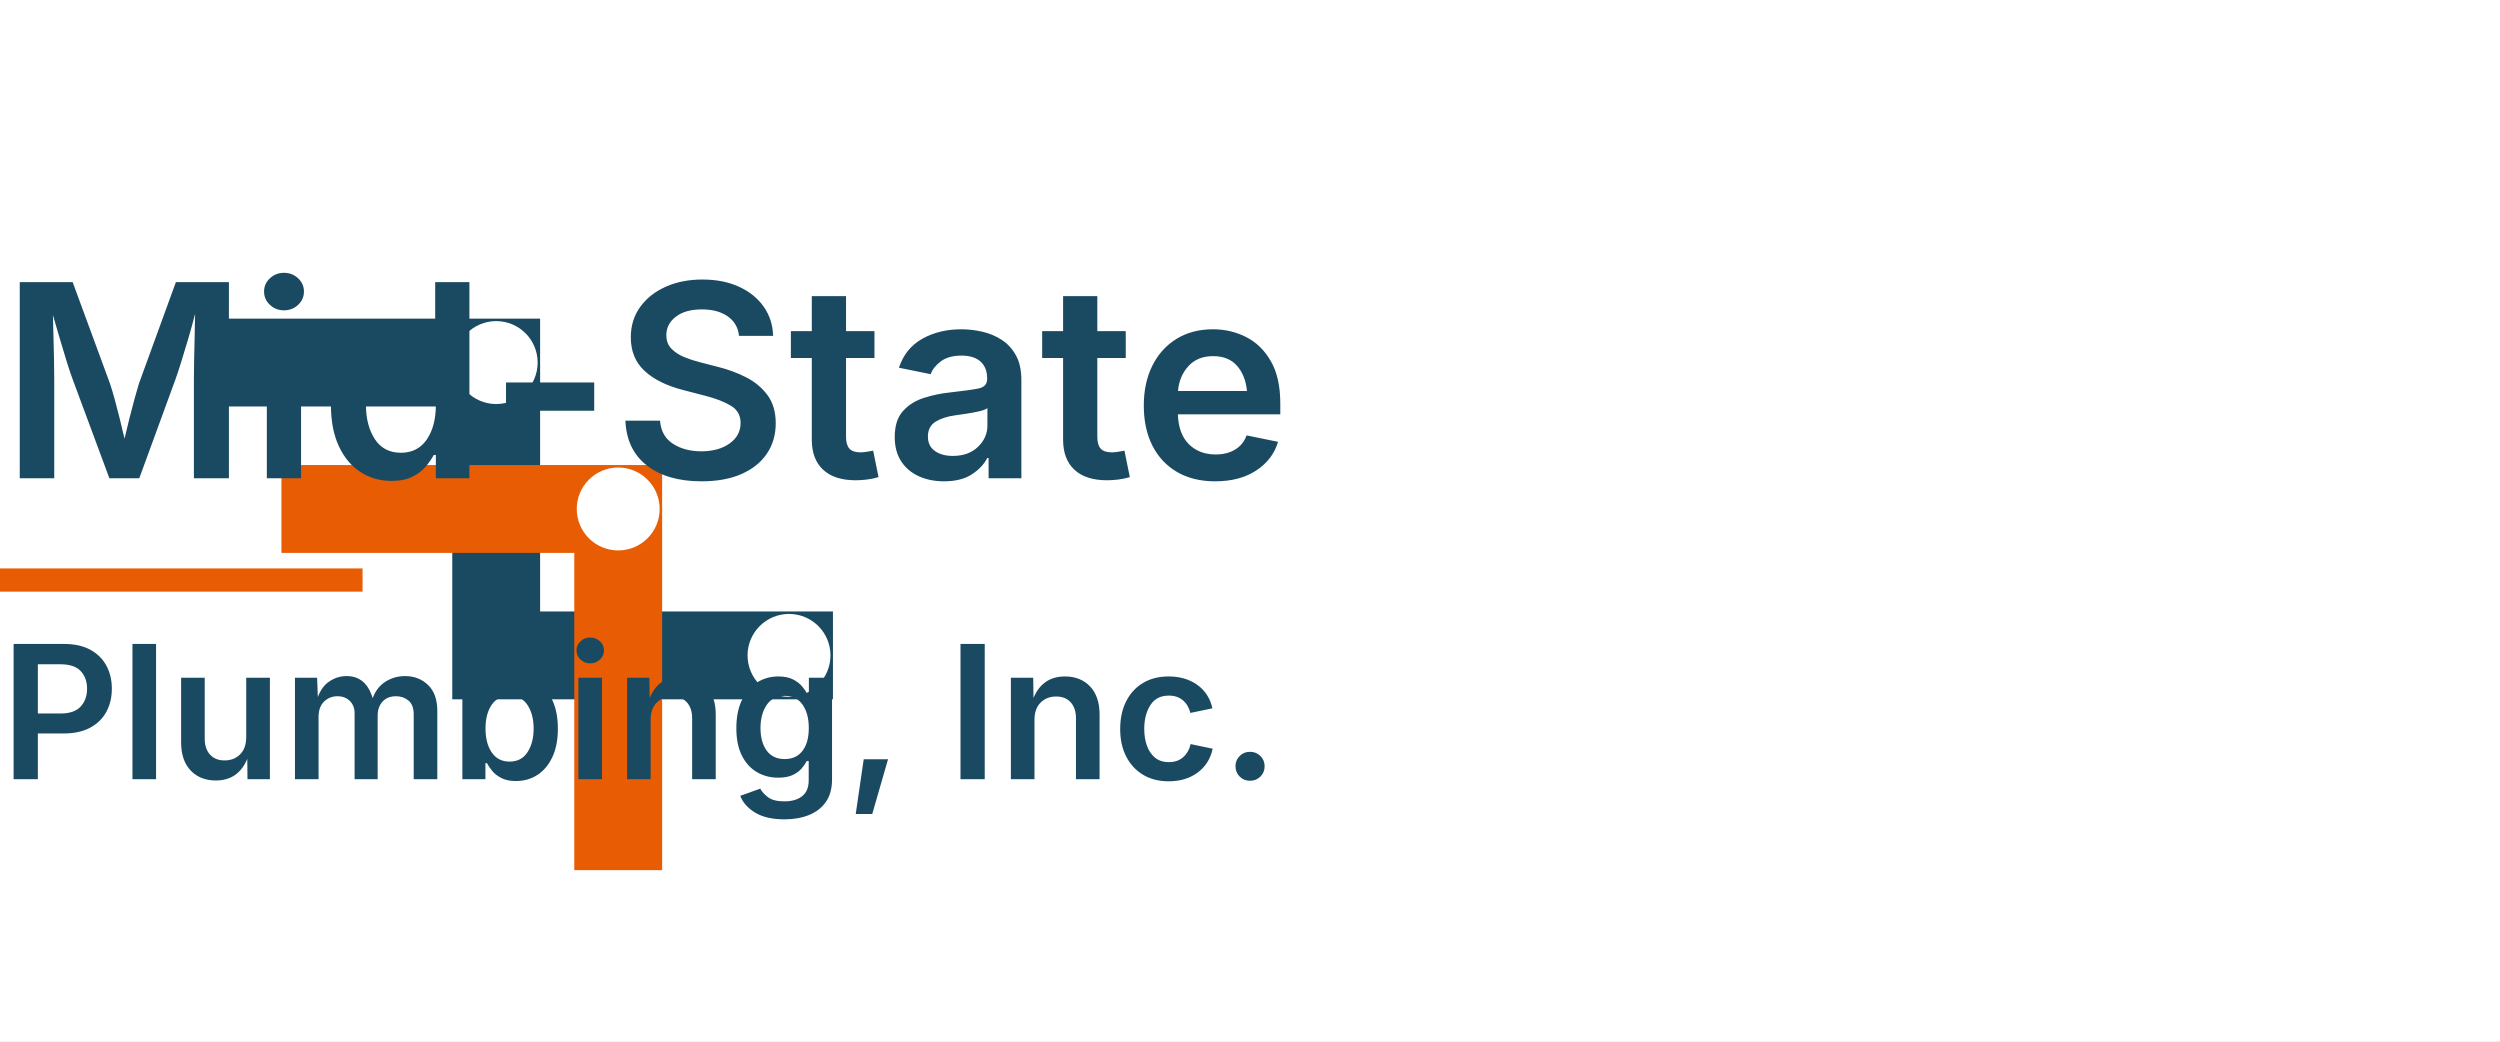
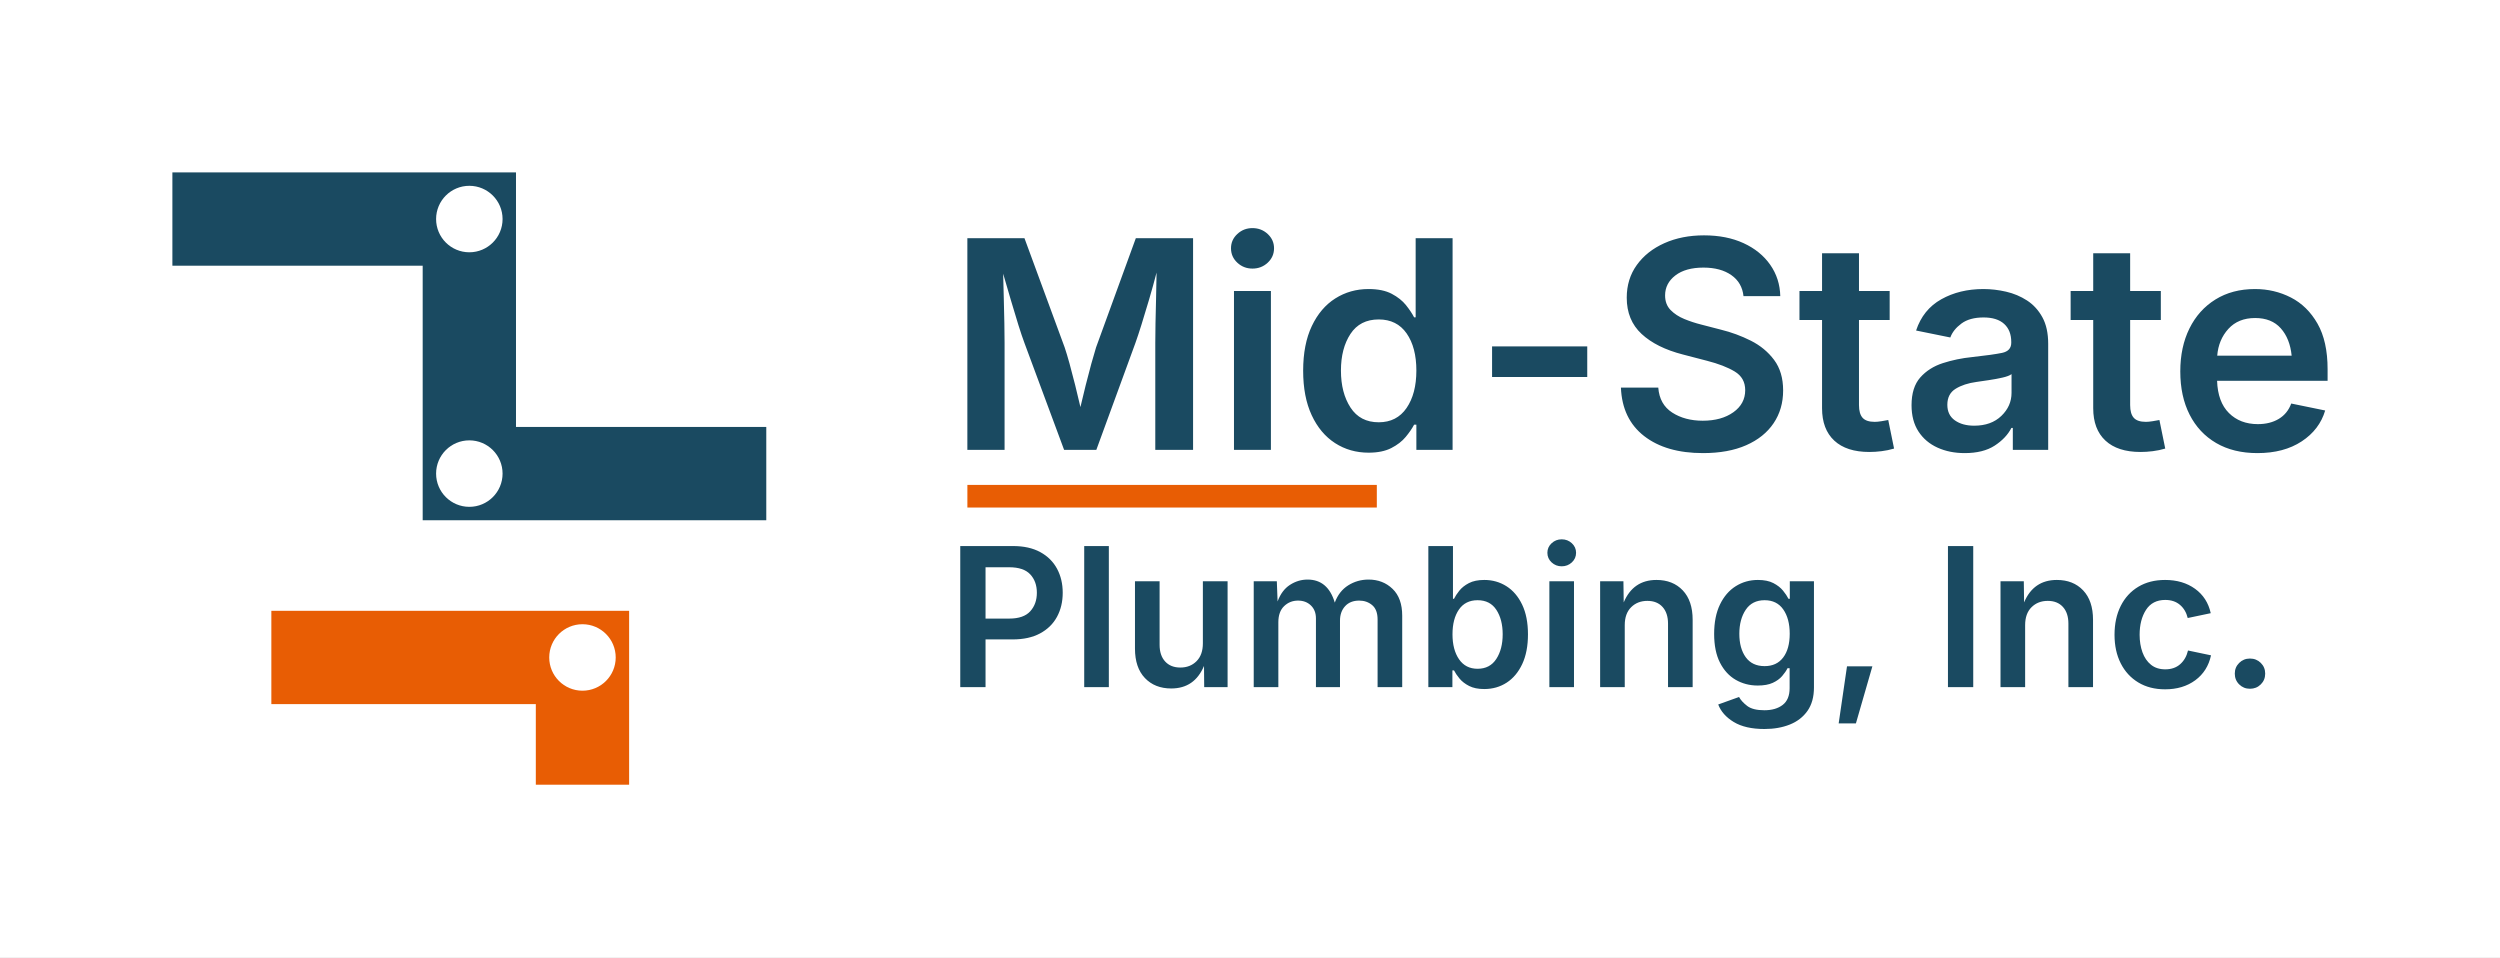
- <svg xmlns="http://www.w3.org/2000/svg" viewBox="0 0 537.85 224.00" width="1200" height="499.77" role="img" aria-label="Mid-State Plumbing, Inc.">
+ <svg xmlns="http://www.w3.org/2000/svg" viewBox="0 0 464.06 177.66" width="1200" height="459.41" role="img" aria-label="Mid-State Plumbing, Inc.">
  <rect width="100%" height="100%" fill="#ffffff" />
-   <path fill="none" stroke="#1a4a61" stroke-width="18.90" stroke-linejoin="miter" stroke-linecap="square" d="M 51.62 78.00 H 106.75 V 141.00 H 169.75" />
-   <path fill="none" stroke="#E85D04" stroke-width="18.90" stroke-linejoin="miter" stroke-linecap="square" d="M 70.00 109.50 H 133.00 V 177.75" />
-   <circle cx="106.75" cy="78.00" r="8.92" fill="#ffffff" />
-   <circle cx="133.00" cy="109.50" r="8.92" fill="#ffffff" />
-   <circle cx="169.75" cy="141.00" r="8.92" fill="#ffffff" />
-   <g transform="translate(0 46.71)">
-     <path fill="#1a4a61" transform="translate(0.00 56.19)" d="M4.248 0.0V-42.197H15.633L23.647 -20.419Q24.072 -19.173 24.625 -17.176Q25.177 -15.18 25.743 -12.9Q26.31 -10.62 26.791 -8.524Q27.272 -10.592 27.839 -12.872Q28.405 -15.151 28.958 -17.148Q29.51 -19.145 29.906 -20.419L37.836 -42.197H49.249V0.0H41.716V-21.297Q41.716 -22.883 41.758 -25.219Q41.801 -27.556 41.872 -30.189Q41.942 -32.823 41.971 -35.344Q41.263 -32.625 40.47 -29.935Q39.677 -27.244 38.969 -24.979Q38.261 -22.713 37.751 -21.297L29.963 0.0H23.534L15.633 -21.297Q15.123 -22.656 14.429 -24.865Q13.735 -27.074 12.957 -29.736Q12.178 -32.398 11.385 -35.117Q11.441 -32.738 11.512 -30.147Q11.583 -27.556 11.625 -25.233Q11.668 -22.911 11.668 -21.297V0.0Z M57.405 0.0V-31.662H64.769V0.0ZM61.087 -36.137Q59.331 -36.137 58.071 -37.312Q56.811 -38.487 56.811 -40.187Q56.811 -41.857 58.071 -43.033Q59.331 -44.208 61.087 -44.208Q62.871 -44.208 64.131 -43.033Q65.392 -41.857 65.392 -40.187Q65.392 -38.487 64.131 -37.312Q62.871 -36.137 61.087 -36.137Z M84.253 0.566Q80.515 0.566 77.555 -1.345Q74.596 -3.257 72.896 -6.91Q71.197 -10.563 71.197 -15.774Q71.197 -21.042 72.925 -24.681Q74.652 -28.32 77.612 -30.189Q80.571 -32.059 84.225 -32.059Q87.057 -32.059 88.855 -31.11Q90.653 -30.161 91.701 -28.844Q92.749 -27.527 93.315 -26.423H93.627V-42.197H100.99V0.0H93.769V-5.013H93.315Q92.721 -3.88 91.645 -2.577Q90.568 -1.274 88.77 -0.354Q86.972 0.566 84.253 0.566ZM86.264 -5.494Q89.86 -5.494 91.814 -8.34Q93.769 -11.187 93.769 -15.803Q93.769 -20.419 91.829 -23.208Q89.889 -25.998 86.264 -25.998Q82.525 -25.998 80.628 -23.109Q78.73 -20.221 78.73 -15.803Q78.73 -11.356 80.642 -8.425Q82.554 -5.494 86.264 -5.494Z M127.838 -20.617V-14.528H108.863V-20.617Z M150.919 0.651Q143.556 0.651 139.18 -2.747Q134.805 -6.146 134.55 -12.404H141.998Q142.253 -9.062 144.773 -7.434Q147.294 -5.806 150.862 -5.806Q154.601 -5.806 156.965 -7.491Q159.33 -9.176 159.33 -11.895Q159.33 -14.358 157.234 -15.619Q155.139 -16.879 151.712 -17.757L146.926 -19.003Q141.63 -20.362 138.67 -23.109Q135.711 -25.856 135.711 -30.331Q135.711 -34.069 137.722 -36.859Q139.732 -39.648 143.216 -41.206Q146.699 -42.764 151.117 -42.764Q155.62 -42.764 159.004 -41.206Q162.389 -39.648 164.314 -36.901Q166.24 -34.154 166.325 -30.643H158.99Q158.707 -33.333 156.569 -34.834Q154.431 -36.335 151.004 -36.335Q147.436 -36.335 145.396 -34.763Q143.357 -33.191 143.357 -30.784Q143.357 -29.0 144.448 -27.881Q145.538 -26.763 147.195 -26.083Q148.852 -25.403 150.551 -24.979L154.487 -23.959Q157.603 -23.194 160.449 -21.764Q163.295 -20.334 165.093 -17.927Q166.892 -15.52 166.892 -11.838Q166.892 -8.128 164.994 -5.31Q163.097 -2.492 159.528 -0.92Q155.96 0.651 150.919 0.651Z M188.132 -31.662V-25.885H182.015V-8.921Q182.015 -7.193 182.737 -6.386Q183.459 -5.579 185.158 -5.579Q185.668 -5.579 186.489 -5.707Q187.311 -5.834 187.849 -5.947L189.01 -0.255Q187.792 0.113 186.518 0.269Q185.243 0.425 184.082 0.425Q179.522 0.425 177.087 -1.841Q174.651 -4.106 174.651 -8.298V-25.885H170.148V-31.662H174.651V-39.195H182.015V-31.662Z M203.085 0.651Q200.083 0.651 197.676 -0.439Q195.269 -1.529 193.881 -3.653Q192.493 -5.777 192.493 -8.893Q192.493 -12.461 194.235 -14.429Q195.977 -16.397 198.738 -17.29Q201.499 -18.182 204.558 -18.493Q208.692 -18.946 210.533 -19.329Q212.374 -19.711 212.374 -21.354V-21.495Q212.374 -23.817 210.958 -25.106Q209.542 -26.395 206.852 -26.395Q204.076 -26.395 202.434 -25.177Q200.791 -23.959 200.225 -22.401L193.399 -23.789Q194.787 -27.98 198.426 -30.02Q202.065 -32.059 206.823 -32.059Q209.061 -32.059 211.34 -31.535Q213.62 -31.011 215.518 -29.779Q217.415 -28.547 218.576 -26.437Q219.737 -24.327 219.737 -21.155V0.0H212.686V-4.361H212.402Q211.354 -2.322 209.061 -0.835Q206.767 0.651 203.085 0.651ZM204.982 -4.814Q208.381 -4.814 210.406 -6.769Q212.431 -8.723 212.431 -11.356V-15.095Q211.921 -14.698 210.618 -14.401Q209.315 -14.104 207.857 -13.891Q206.398 -13.679 205.436 -13.537Q202.943 -13.197 201.287 -12.178Q199.63 -11.158 199.63 -8.978Q199.63 -6.938 201.131 -5.876Q202.632 -4.814 204.982 -4.814Z M242.195 -31.662V-25.885H236.078V-8.921Q236.078 -7.193 236.8 -6.386Q237.522 -5.579 239.222 -5.579Q239.731 -5.579 240.553 -5.707Q241.374 -5.834 241.912 -5.947L243.073 -0.255Q241.855 0.113 240.581 0.269Q239.307 0.425 238.146 0.425Q233.586 0.425 231.15 -1.841Q228.715 -4.106 228.715 -8.298V-25.885H224.212V-31.662H228.715V-39.195H236.078V-31.662Z M261.453 0.651Q256.667 0.651 253.226 -1.359Q249.785 -3.37 247.93 -7.023Q246.075 -10.677 246.075 -15.633Q246.075 -20.504 247.902 -24.2Q249.729 -27.896 253.084 -29.977Q256.44 -32.059 260.972 -32.059Q264.823 -32.059 268.123 -30.374Q271.422 -28.688 273.433 -25.163Q275.443 -21.637 275.443 -16.086V-13.764H253.41Q253.552 -9.544 255.775 -7.335Q257.998 -5.126 261.538 -5.126Q263.974 -5.126 265.715 -6.174Q267.457 -7.222 268.193 -9.232L274.962 -7.845Q273.829 -4.021 270.275 -1.685Q266.721 0.651 261.453 0.651ZM253.438 -18.776H268.278Q267.938 -22.175 266.112 -24.228Q264.285 -26.281 261.0 -26.281Q257.63 -26.281 255.662 -24.115Q253.693 -21.948 253.438 -18.776Z" />
-     <rect x="0.00" y="75.58" width="78.00" height="5" fill="#E85D04" />
-     <path fill="#1a4a61" transform="translate(0.00 120.93)" d="M2.93 0.0V-29.102H13.809Q17.148 -29.102 19.434 -27.852Q21.719 -26.602 22.891 -24.424Q24.062 -22.246 24.062 -19.473Q24.062 -16.68 22.881 -14.502Q21.699 -12.324 19.395 -11.084Q17.09 -9.844 13.73 -9.844H8.145V0.0ZM8.145 -14.141H13.047Q15.996 -14.141 17.363 -15.645Q18.73 -17.148 18.73 -19.473Q18.73 -21.797 17.363 -23.262Q15.996 -24.727 13.008 -24.727H8.145Z M33.574 -29.102V0.0H28.496V-29.102Z M46.445 0.273Q43.066 0.273 41.016 -1.875Q38.965 -4.023 38.965 -7.949V-21.836H44.043V-8.73Q44.043 -6.543 45.186 -5.293Q46.328 -4.043 48.32 -4.043Q50.352 -4.043 51.66 -5.352Q52.969 -6.66 52.969 -9.043V-21.836H58.066V0.0H53.242L53.203 -4.375Q51.25 0.273 46.445 0.273Z M63.457 0.0V-21.836H68.223L68.379 -17.676Q69.238 -20.0 70.928 -21.094Q72.617 -22.188 74.57 -22.188Q78.75 -22.188 80.176 -17.441Q81.055 -19.805 82.949 -20.996Q84.844 -22.188 87.148 -22.188Q90.098 -22.188 92.09 -20.273Q94.082 -18.359 94.082 -14.727V0.0H89.004V-13.945Q89.004 -15.977 87.891 -16.914Q86.777 -17.852 85.215 -17.852Q83.359 -17.852 82.305 -16.699Q81.25 -15.547 81.25 -13.711V0.0H76.289V-14.18Q76.289 -15.84 75.254 -16.846Q74.219 -17.852 72.598 -17.852Q70.918 -17.852 69.727 -16.709Q68.535 -15.566 68.535 -13.379V0.0Z M110.996 0.391Q109.121 0.391 107.881 -0.244Q106.641 -0.879 105.898 -1.777Q105.156 -2.676 104.766 -3.457H104.434V0.0H99.473V-29.102H104.551V-18.223H104.766Q105.137 -18.984 105.859 -19.893Q106.582 -20.801 107.832 -21.455Q109.082 -22.109 111.016 -22.109Q113.535 -22.109 115.576 -20.82Q117.617 -19.531 118.818 -17.021Q120.02 -14.512 120.02 -10.879Q120.02 -7.285 118.838 -4.766Q117.656 -2.246 115.625 -0.928Q113.594 0.391 110.996 0.391ZM109.629 -3.789Q112.168 -3.789 113.486 -5.811Q114.805 -7.832 114.805 -10.898Q114.805 -13.945 113.506 -15.938Q112.207 -17.93 109.629 -17.93Q107.109 -17.93 105.781 -16.006Q104.453 -14.082 104.453 -10.898Q104.453 -7.715 105.801 -5.752Q107.148 -3.789 109.629 -3.789Z M124.434 0.0V-21.836H129.512V0.0ZM126.973 -24.922Q125.762 -24.922 124.893 -25.732Q124.023 -26.543 124.023 -27.715Q124.023 -28.867 124.893 -29.678Q125.762 -30.488 126.973 -30.488Q128.203 -30.488 129.072 -29.678Q129.941 -28.867 129.941 -27.715Q129.941 -26.543 129.072 -25.732Q128.203 -24.922 126.973 -24.922Z M139.98 -12.793V0.0H134.902V-21.836H139.707L139.766 -17.48Q141.719 -22.109 146.523 -22.109Q149.902 -22.109 151.943 -19.961Q153.984 -17.812 153.984 -13.887V0.0H148.906V-13.105Q148.906 -15.293 147.773 -16.543Q146.641 -17.793 144.648 -17.793Q142.617 -17.793 141.299 -16.484Q139.98 -15.176 139.98 -12.793Z M168.789 8.633Q164.844 8.633 162.461 7.188Q160.078 5.742 159.258 3.574L163.555 2.031Q164.062 2.969 165.225 3.867Q166.387 4.766 168.77 4.766Q171.133 4.766 172.559 3.662Q173.984 2.559 173.984 0.215V-3.906H173.555Q173.164 -3.125 172.441 -2.285Q171.719 -1.445 170.508 -0.889Q169.297 -0.332 167.402 -0.332Q164.902 -0.332 162.861 -1.514Q160.82 -2.695 159.619 -5.059Q158.418 -7.422 158.418 -10.977Q158.418 -14.551 159.619 -17.041Q160.82 -19.531 162.871 -20.82Q164.922 -22.109 167.441 -22.109Q169.375 -22.109 170.625 -21.465Q171.875 -20.82 172.617 -19.912Q173.359 -19.004 173.75 -18.223H174.023V-21.836H179.004V0.059Q179.004 2.988 177.676 4.883Q176.348 6.777 174.043 7.705Q171.738 8.633 168.789 8.633ZM168.828 -4.336Q171.309 -4.336 172.656 -6.113Q174.004 -7.891 174.004 -11.016Q174.004 -14.121 172.676 -16.025Q171.348 -17.93 168.828 -17.93Q166.25 -17.93 164.932 -15.957Q163.613 -13.984 163.613 -11.016Q163.613 -7.988 164.941 -6.162Q166.27 -4.336 168.828 -4.336Z M184.102 7.48 185.82 -4.297H191.055L187.656 7.48Z M211.855 -29.102V0.0H206.641V-29.102Z M222.559 -12.793V0.0H217.48V-21.836H222.285L222.344 -17.48Q224.297 -22.109 229.102 -22.109Q232.48 -22.109 234.521 -19.961Q236.562 -17.812 236.562 -13.887V0.0H231.484V-13.105Q231.484 -15.293 230.352 -16.543Q229.219 -17.793 227.227 -17.793Q225.195 -17.793 223.877 -16.484Q222.559 -15.176 222.559 -12.793Z M251.426 0.449Q248.242 0.449 245.898 -0.967Q243.555 -2.383 242.275 -4.912Q240.996 -7.441 240.996 -10.801Q240.996 -14.199 242.275 -16.748Q243.555 -19.297 245.898 -20.703Q248.242 -22.109 251.426 -22.109Q255.078 -22.109 257.607 -20.283Q260.137 -18.457 260.84 -15.254L256.094 -14.258Q255.684 -15.957 254.492 -16.973Q253.301 -17.988 251.465 -17.988Q248.809 -17.988 247.49 -15.938Q246.172 -13.887 246.172 -10.82Q246.172 -8.809 246.758 -7.188Q247.344 -5.566 248.516 -4.619Q249.688 -3.672 251.465 -3.672Q253.34 -3.672 254.541 -4.736Q255.742 -5.801 256.152 -7.559L260.898 -6.562Q260.195 -3.301 257.656 -1.426Q255.117 0.449 251.426 0.449Z M268.926 0.332Q267.617 0.332 266.709 -0.566Q265.801 -1.465 265.801 -2.793Q265.801 -4.102 266.709 -5.0Q267.617 -5.898 268.926 -5.898Q270.254 -5.898 271.162 -5.0Q272.07 -4.102 272.07 -2.793Q272.07 -1.465 271.162 -0.566Q270.254 0.332 268.926 0.332Z" />
+   <g transform="translate(3.12 4.96)">
+     <path fill="none" stroke="#1a4a61" stroke-width="17.32" stroke-linejoin="miter" stroke-linecap="butt" d="M 28.88 35.70 L 84.00 35.70 L 84.00 82.95 L 139.12 82.95" />
+     <path fill="none" stroke="#E85D04" stroke-width="17.32" stroke-linejoin="miter" stroke-linecap="butt" d="M 47.25 117.08 L 105.00 117.08 L 105.00 140.70" />
+     <circle cx="84.00" cy="35.70" r="6.17" fill="#ffffff" />
+     <circle cx="84.00" cy="82.95" r="6.17" fill="#ffffff" />
+     <circle cx="105.00" cy="117.08" r="6.17" fill="#ffffff" />
+   </g>
+   <g transform="translate(175.61 42.34)">
+     <path fill="#1a4a61" transform="translate(0 41.16)" d="M3.955 0.0V-39.287H14.555L22.017 -19.011Q22.412 -17.851 22.926 -15.992Q23.44 -14.133 23.968 -12.01Q24.495 -9.888 24.943 -7.937Q25.392 -9.861 25.919 -11.984Q26.446 -14.106 26.96 -15.965Q27.475 -17.824 27.844 -19.011L35.227 -39.287H45.853V0.0H38.839V-19.828Q38.839 -21.305 38.878 -23.48Q38.918 -25.655 38.984 -28.107Q39.05 -30.56 39.076 -32.906Q38.417 -30.375 37.679 -27.87Q36.94 -25.365 36.281 -23.256Q35.622 -21.146 35.147 -19.828L27.896 0.0H21.911L14.555 -19.828Q14.08 -21.094 13.434 -23.15Q12.788 -25.207 12.063 -27.686Q11.338 -30.164 10.6 -32.695Q10.652 -30.48 10.718 -28.068Q10.784 -25.655 10.824 -23.493Q10.863 -21.331 10.863 -19.828V0.0Z M53.446 0.0V-29.479H60.302V0.0ZM56.874 -33.645Q55.239 -33.645 54.066 -34.739Q52.893 -35.833 52.893 -37.415Q52.893 -38.971 54.066 -40.065Q55.239 -41.159 56.874 -41.159Q58.535 -41.159 59.708 -40.065Q60.882 -38.971 60.882 -37.415Q60.882 -35.833 59.708 -34.739Q58.535 -33.645 56.874 -33.645Z M78.442 0.527Q74.962 0.527 72.207 -1.252Q69.451 -3.032 67.869 -6.434Q66.287 -9.835 66.287 -14.687Q66.287 -19.591 67.896 -22.979Q69.504 -26.367 72.259 -28.107Q75.015 -29.848 78.416 -29.848Q81.053 -29.848 82.727 -28.964Q84.401 -28.081 85.377 -26.855Q86.353 -25.629 86.88 -24.601H87.17V-39.287H94.025V0.0H87.302V-4.667H86.88Q86.326 -3.612 85.324 -2.399Q84.322 -1.187 82.648 -0.33Q80.974 0.527 78.442 0.527ZM80.314 -5.115Q83.663 -5.115 85.482 -7.765Q87.302 -10.415 87.302 -14.713Q87.302 -19.011 85.496 -21.608Q83.689 -24.205 80.314 -24.205Q76.834 -24.205 75.067 -21.516Q73.301 -18.826 73.301 -14.713Q73.301 -10.573 75.081 -7.844Q76.86 -5.115 80.314 -5.115Z M119.021 -19.195V-13.526H101.355V-19.195Z M140.511 0.606Q133.655 0.606 129.582 -2.558Q125.508 -5.722 125.271 -11.549H132.205Q132.442 -8.438 134.789 -6.921Q137.136 -5.405 140.458 -5.405Q143.938 -5.405 146.14 -6.974Q148.342 -8.543 148.342 -11.074Q148.342 -13.368 146.391 -14.542Q144.439 -15.715 141.249 -16.532L136.793 -17.692Q131.862 -18.958 129.107 -21.516Q126.352 -24.073 126.352 -28.239Q126.352 -31.72 128.224 -34.317Q130.096 -36.914 133.339 -38.364Q136.582 -39.814 140.695 -39.814Q144.888 -39.814 148.039 -38.364Q151.189 -36.914 152.982 -34.356Q154.775 -31.799 154.854 -28.529H148.025Q147.762 -31.034 145.771 -32.432Q143.78 -33.829 140.59 -33.829Q137.268 -33.829 135.369 -32.366Q133.471 -30.902 133.471 -28.661Q133.471 -27.0 134.486 -25.958Q135.501 -24.917 137.043 -24.284Q138.586 -23.651 140.168 -23.256L143.833 -22.307Q146.733 -21.595 149.383 -20.263Q152.033 -18.932 153.708 -16.69Q155.382 -14.449 155.382 -11.021Q155.382 -7.567 153.615 -4.944Q151.849 -2.32 148.526 -0.857Q145.204 0.606 140.511 0.606Z M175.157 -29.479V-24.1H169.462V-8.306Q169.462 -6.697 170.134 -5.946Q170.807 -5.194 172.389 -5.194Q172.863 -5.194 173.628 -5.313Q174.393 -5.432 174.894 -5.537L175.975 -0.237Q174.841 0.105 173.654 0.25Q172.468 0.396 171.387 0.396Q167.142 0.396 164.874 -1.714Q162.606 -3.823 162.606 -7.726V-24.1H158.414V-29.479H162.606V-36.492H169.462V-29.479Z M189.079 0.606Q186.284 0.606 184.043 -0.409Q181.802 -1.424 180.51 -3.401Q179.218 -5.379 179.218 -8.279Q179.218 -11.602 180.839 -13.434Q182.461 -15.267 185.032 -16.097Q187.603 -16.928 190.45 -17.218Q194.3 -17.64 196.014 -17.996Q197.728 -18.352 197.728 -19.881V-20.013Q197.728 -22.175 196.409 -23.375Q195.091 -24.574 192.586 -24.574Q190.002 -24.574 188.473 -23.44Q186.943 -22.307 186.416 -20.856L180.062 -22.148Q181.354 -26.051 184.742 -27.949Q188.13 -29.848 192.56 -29.848Q194.643 -29.848 196.765 -29.36Q198.888 -28.872 200.654 -27.725Q202.421 -26.578 203.502 -24.614Q204.583 -22.649 204.583 -19.696V0.0H198.018V-4.061H197.754Q196.778 -2.162 194.643 -0.778Q192.507 0.606 189.079 0.606ZM190.846 -4.482Q194.01 -4.482 195.895 -6.302Q197.78 -8.121 197.78 -10.573V-14.054Q197.306 -13.685 196.093 -13.408Q194.88 -13.131 193.522 -12.933Q192.164 -12.735 191.268 -12.604Q188.947 -12.287 187.405 -11.338Q185.862 -10.389 185.862 -8.358Q185.862 -6.46 187.26 -5.471Q188.657 -4.482 190.846 -4.482Z M225.492 -29.479V-24.1H219.797V-8.306Q219.797 -6.697 220.469 -5.946Q221.142 -5.194 222.724 -5.194Q223.198 -5.194 223.963 -5.313Q224.728 -5.432 225.229 -5.537L226.31 -0.237Q225.176 0.105 223.989 0.25Q222.803 0.396 221.722 0.396Q217.477 0.396 215.209 -1.714Q212.941 -3.823 212.941 -7.726V-24.1H208.749V-29.479H212.941V-36.492H219.797V-29.479Z M243.422 0.606Q238.966 0.606 235.762 -1.266Q232.559 -3.138 230.832 -6.539Q229.104 -9.94 229.104 -14.555Q229.104 -19.09 230.805 -22.531Q232.506 -25.972 235.63 -27.91Q238.755 -29.848 242.974 -29.848Q246.56 -29.848 249.631 -28.279Q252.703 -26.71 254.575 -23.427Q256.447 -20.145 256.447 -14.977V-12.814H235.934Q236.065 -8.886 238.135 -6.829Q240.205 -4.772 243.501 -4.772Q245.769 -4.772 247.39 -5.748Q249.012 -6.724 249.697 -8.596L255.999 -7.304Q254.944 -3.744 251.635 -1.569Q248.326 0.606 243.422 0.606ZM235.96 -17.481H249.776Q249.46 -20.646 247.759 -22.557Q246.059 -24.469 243.0 -24.469Q239.862 -24.469 238.03 -22.452Q236.197 -20.435 235.96 -17.481Z" />
+     <rect x="3.96" y="47.67" width="76.00" height="4.20" fill="#E85D04" />
+     <path fill="#1a4a61" transform="translate(0 85.21)" d="M2.637 0.0V-26.191H12.428Q15.434 -26.191 17.49 -25.066Q19.547 -23.941 20.602 -21.981Q21.656 -20.021 21.656 -17.525Q21.656 -15.012 20.593 -13.052Q19.529 -11.092 17.455 -9.976Q15.381 -8.859 12.357 -8.859H7.33V0.0ZM7.33 -12.727H11.742Q14.396 -12.727 15.627 -14.08Q16.857 -15.434 16.857 -17.525Q16.857 -19.617 15.627 -20.936Q14.396 -22.254 11.707 -22.254H7.33Z M30.217 -26.191V0.0H25.646V-26.191Z M41.801 0.246Q38.76 0.246 36.914 -1.688Q35.068 -3.621 35.068 -7.154V-19.652H39.639V-7.857Q39.639 -5.889 40.667 -4.764Q41.695 -3.639 43.488 -3.639Q45.316 -3.639 46.494 -4.816Q47.672 -5.994 47.672 -8.139V-19.652H52.26V0.0H47.918L47.883 -3.938Q46.125 0.246 41.801 0.246Z M57.111 0.0V-19.652H61.4L61.541 -15.908Q62.314 -18.0 63.835 -18.984Q65.355 -19.969 67.113 -19.969Q70.875 -19.969 72.158 -15.697Q72.949 -17.824 74.654 -18.896Q76.359 -19.969 78.434 -19.969Q81.088 -19.969 82.881 -18.246Q84.674 -16.523 84.674 -13.254V0.0H80.104V-12.551Q80.104 -14.379 79.102 -15.223Q78.1 -16.066 76.693 -16.066Q75.023 -16.066 74.074 -15.029Q73.125 -13.992 73.125 -12.34V0.0H68.66V-12.762Q68.66 -14.256 67.729 -15.161Q66.797 -16.066 65.338 -16.066Q63.826 -16.066 62.754 -15.038Q61.682 -14.01 61.682 -12.041V0.0Z M99.896 0.352Q98.209 0.352 97.093 -0.22Q95.977 -0.791 95.309 -1.6Q94.641 -2.408 94.289 -3.111H93.99V0.0H89.525V-26.191H94.096V-16.4H94.289Q94.623 -17.086 95.273 -17.903Q95.924 -18.721 97.049 -19.31Q98.174 -19.898 99.914 -19.898Q102.182 -19.898 104.019 -18.738Q105.855 -17.578 106.937 -15.319Q108.018 -13.061 108.018 -9.791Q108.018 -6.557 106.954 -4.289Q105.891 -2.021 104.062 -0.835Q102.234 0.352 99.896 0.352ZM98.666 -3.41Q100.951 -3.41 102.138 -5.229Q103.324 -7.049 103.324 -9.809Q103.324 -12.551 102.155 -14.344Q100.986 -16.137 98.666 -16.137Q96.398 -16.137 95.203 -14.405Q94.008 -12.674 94.008 -9.809Q94.008 -6.943 95.221 -5.177Q96.434 -3.41 98.666 -3.41Z M111.99 0.0V-19.652H116.561V0.0ZM114.275 -22.43Q113.186 -22.43 112.403 -23.159Q111.621 -23.889 111.621 -24.943Q111.621 -25.98 112.403 -26.71Q113.186 -27.439 114.275 -27.439Q115.383 -27.439 116.165 -26.71Q116.947 -25.98 116.947 -24.943Q116.947 -23.889 116.165 -23.159Q115.383 -22.43 114.275 -22.43Z M125.982 -11.514V0.0H121.412V-19.652H125.736L125.789 -15.732Q127.547 -19.898 131.871 -19.898Q134.912 -19.898 136.749 -17.965Q138.586 -16.031 138.586 -12.498V0.0H134.016V-11.795Q134.016 -13.764 132.996 -14.889Q131.977 -16.014 130.184 -16.014Q128.355 -16.014 127.169 -14.836Q125.982 -13.658 125.982 -11.514Z M151.91 7.77Q148.359 7.77 146.215 6.469Q144.07 5.168 143.332 3.217L147.199 1.828Q147.656 2.672 148.702 3.48Q149.748 4.289 151.893 4.289Q154.02 4.289 155.303 3.296Q156.586 2.303 156.586 0.193V-3.516H156.199Q155.848 -2.812 155.197 -2.057Q154.547 -1.301 153.457 -0.8Q152.367 -0.299 150.662 -0.299Q148.412 -0.299 146.575 -1.362Q144.738 -2.426 143.657 -4.553Q142.576 -6.68 142.576 -9.879Q142.576 -13.096 143.657 -15.337Q144.738 -17.578 146.584 -18.738Q148.43 -19.898 150.697 -19.898Q152.438 -19.898 153.562 -19.318Q154.688 -18.738 155.355 -17.921Q156.023 -17.104 156.375 -16.4H156.621V-19.652H161.104V0.053Q161.104 2.689 159.908 4.395Q158.713 6.1 156.639 6.935Q154.564 7.77 151.91 7.77ZM151.945 -3.902Q154.178 -3.902 155.391 -5.502Q156.604 -7.102 156.604 -9.914Q156.604 -12.709 155.408 -14.423Q154.213 -16.137 151.945 -16.137Q149.625 -16.137 148.438 -14.361Q147.252 -12.586 147.252 -9.914Q147.252 -7.189 148.447 -5.546Q149.643 -3.902 151.945 -3.902Z M165.691 6.732 167.238 -3.867H171.949L168.891 6.732Z M190.67 -26.191V0.0H185.977V-26.191Z M200.303 -11.514V0.0H195.732V-19.652H200.057L200.109 -15.732Q201.867 -19.898 206.191 -19.898Q209.232 -19.898 211.069 -17.965Q212.906 -16.031 212.906 -12.498V0.0H208.336V-11.795Q208.336 -13.764 207.316 -14.889Q206.297 -16.014 204.504 -16.014Q202.676 -16.014 201.489 -14.836Q200.303 -13.658 200.303 -11.514Z M226.283 0.404Q223.418 0.404 221.309 -0.87Q219.199 -2.145 218.048 -4.421Q216.896 -6.697 216.896 -9.721Q216.896 -12.779 218.048 -15.073Q219.199 -17.367 221.309 -18.633Q223.418 -19.898 226.283 -19.898Q229.57 -19.898 231.847 -18.255Q234.123 -16.611 234.756 -13.729L230.484 -12.832Q230.115 -14.361 229.043 -15.275Q227.971 -16.189 226.318 -16.189Q223.928 -16.189 222.741 -14.344Q221.555 -12.498 221.555 -9.738Q221.555 -7.928 222.082 -6.469Q222.609 -5.01 223.664 -4.157Q224.719 -3.305 226.318 -3.305Q228.006 -3.305 229.087 -4.263Q230.168 -5.221 230.537 -6.803L234.809 -5.906Q234.176 -2.971 231.891 -1.283Q229.605 0.404 226.283 0.404Z M242.033 0.299Q240.855 0.299 240.038 -0.51Q239.221 -1.318 239.221 -2.514Q239.221 -3.691 240.038 -4.5Q240.855 -5.309 242.033 -5.309Q243.229 -5.309 244.046 -4.5Q244.863 -3.691 244.863 -2.514Q244.863 -1.318 244.046 -0.51Q243.229 0.299 242.033 0.299Z" />
  </g>
</svg>
